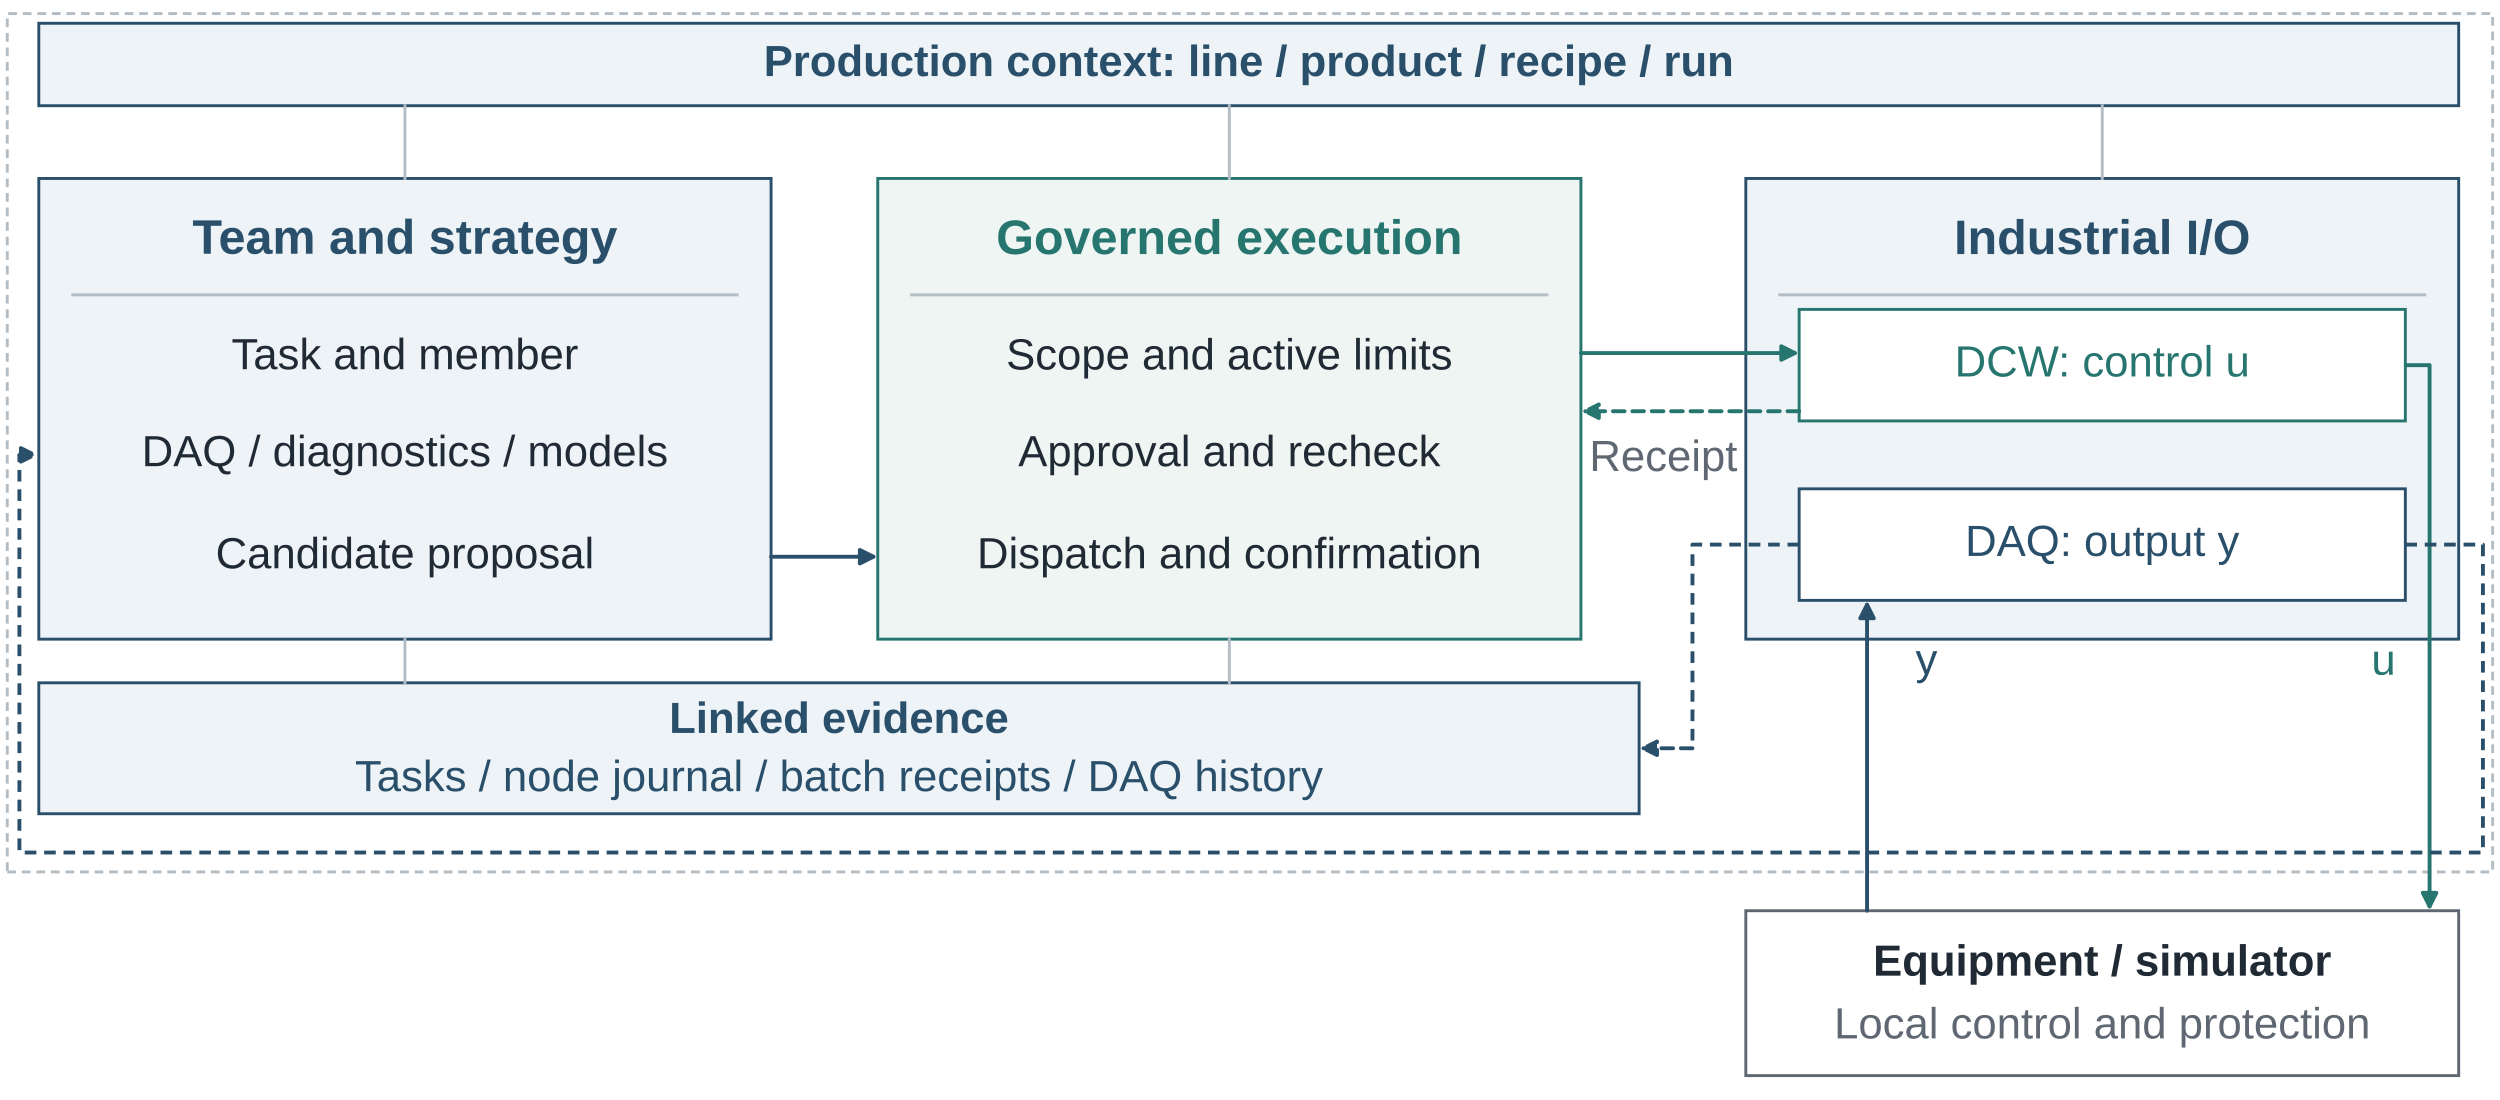
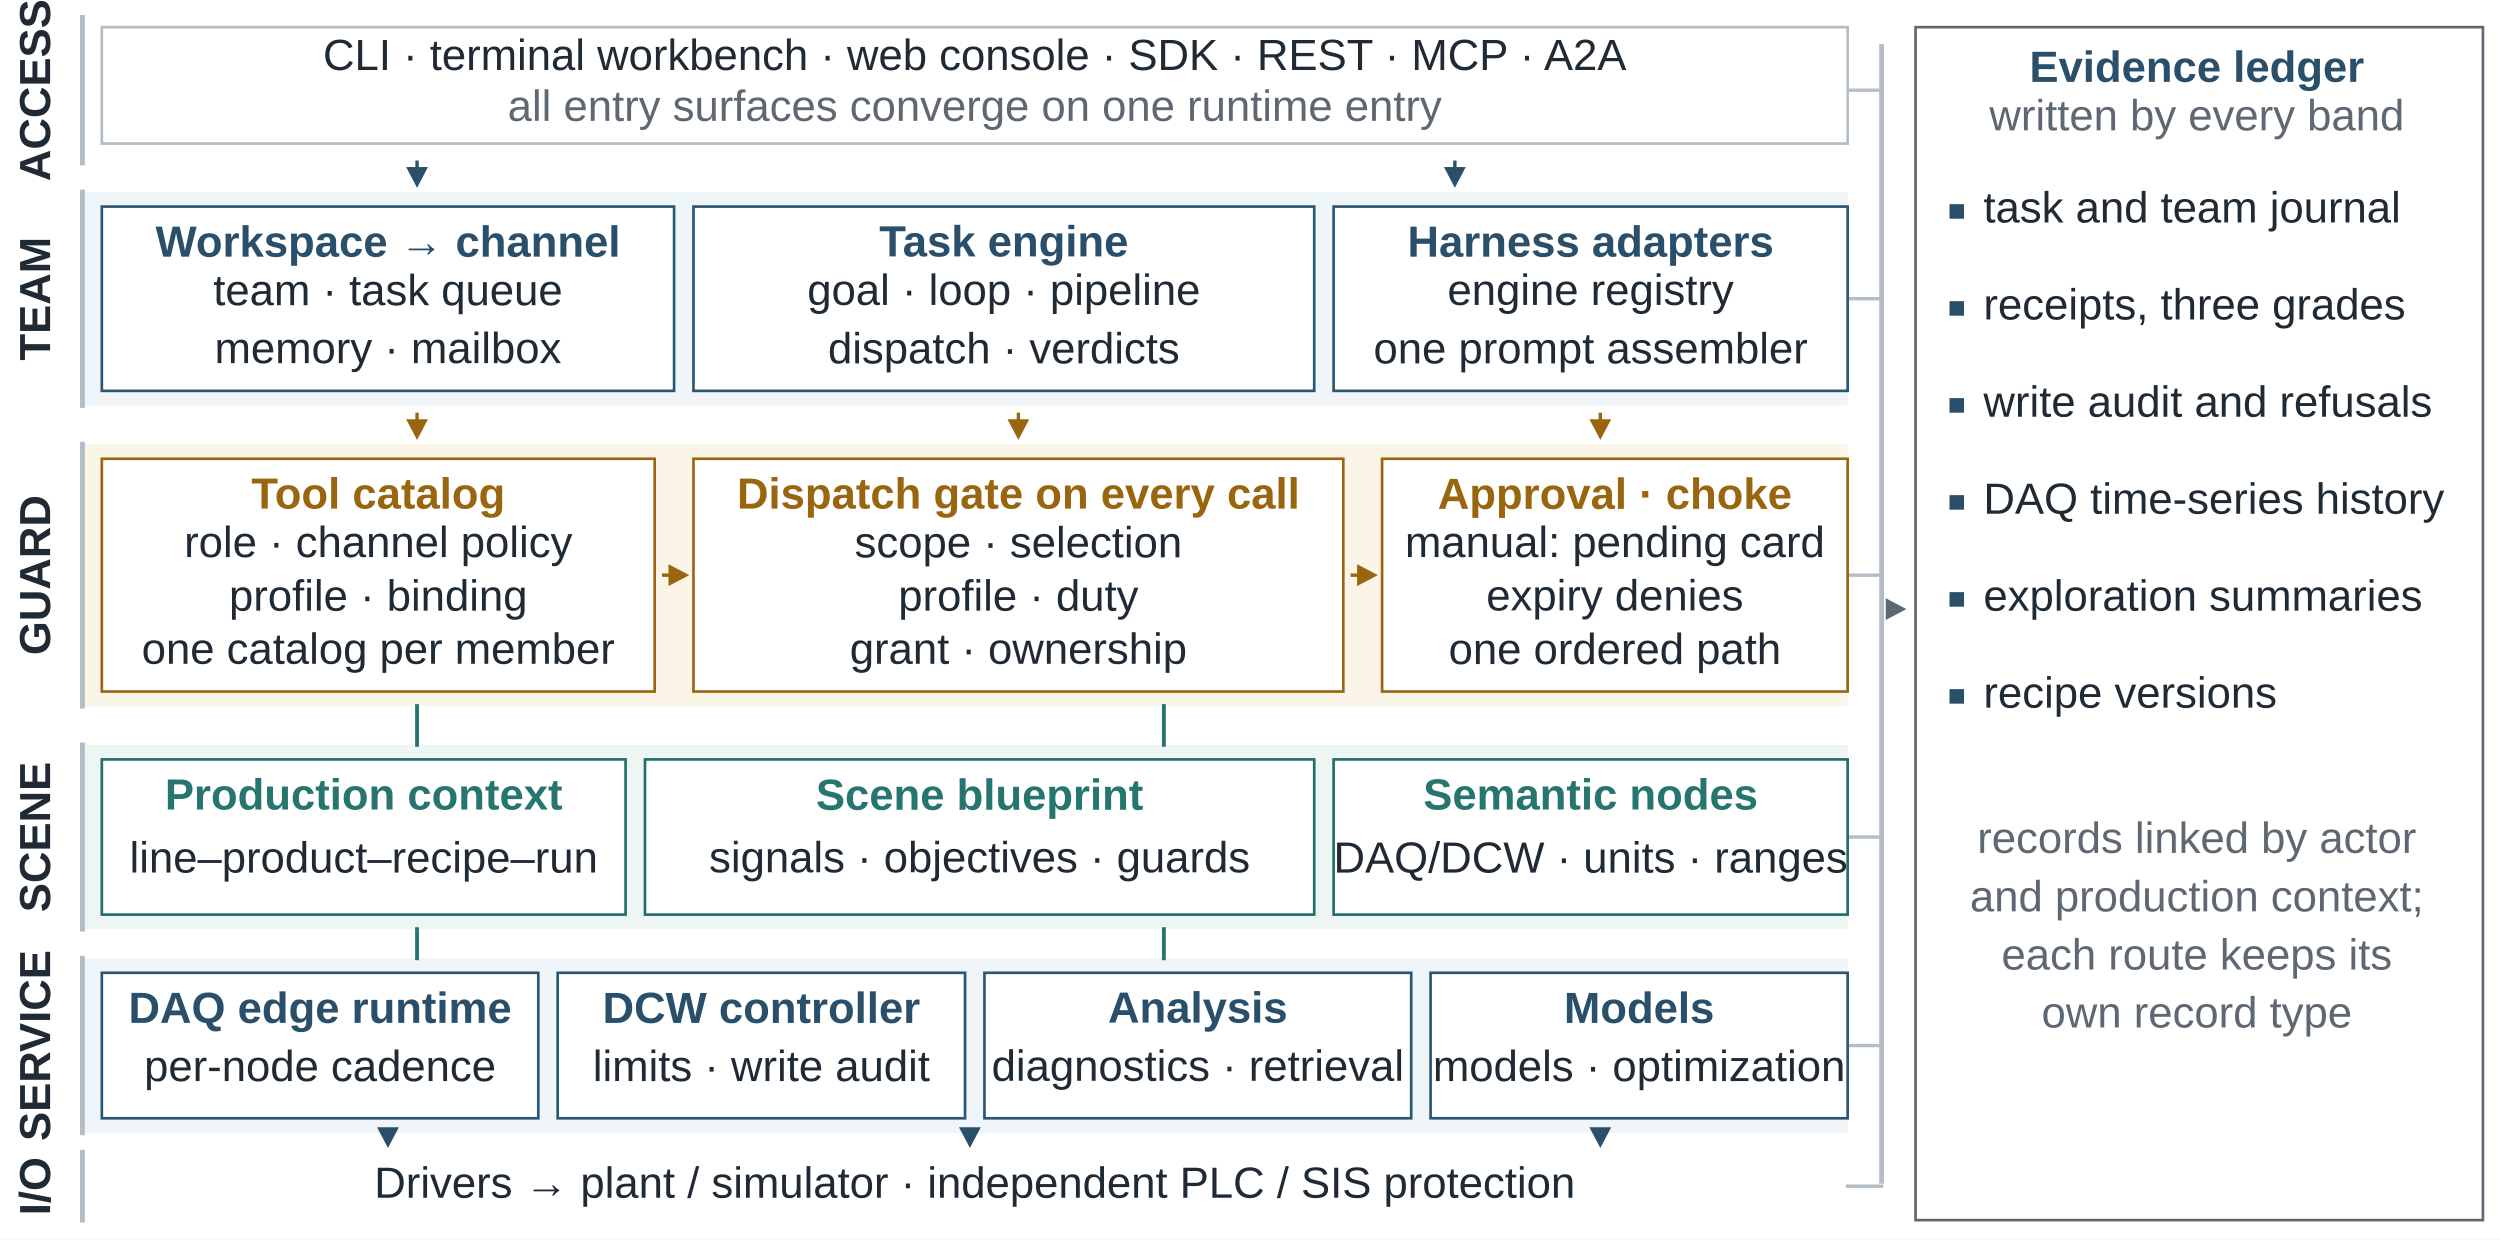
- <svg xmlns="http://www.w3.org/2000/svg" width="515.52pt" height="226.8pt" viewBox="0 0 515.52 226.8" version="1.1">
+ <svg xmlns="http://www.w3.org/2000/svg" width="515.52pt" height="255.6pt" viewBox="0 0 515.52 255.6" version="1.1">
  <defs>
    <style type="text/css">*{stroke-linejoin: round; stroke-linecap: butt}</style>
  </defs>
  <g id="figure_1">
    <g id="patch_1">
-       <path d="M 0 226.8  L 515.52 226.8  L 515.52 0  L 0 0  z " style="fill: #ffffff" />
+       <path d="M 0 255.6 L 515.52 255.6 L 515.52 0 L 0 0 z " style="fill: #ffffff" />
    </g>
    <g id="axes_1">
      <g id="patch_2">
-         <path d="M 1.5 179.8  L 514 179.8  L 514 2.8  L 1.5 2.8  L 1.5 179.8  z " clip-path="url(#p3e2abfea9b)" style="fill: none; stroke-dasharray: 1.8,1.2; stroke-dashoffset: 0; stroke: #b3bdc6; stroke-width: 0.6; stroke-linejoin: miter" />
+         <path d="M 17 83.6 L 381 83.6 L 381 39.6 L 17 39.6 z " clip-path="url(#p0f4676d369)" style="fill: #eff5f9" />
      </g>
      <g id="patch_3">
-         <path d="M 8 21.8  L 507 21.8  L 507 4.8  L 8 4.8  z " clip-path="url(#p3e2abfea9b)" style="fill: #edf3f7; stroke: #294f6b; stroke-width: 0.6; stroke-linejoin: miter" />
+         <path d="M 17 145.6 L 381 145.6 L 381 91.6 L 17 91.6 z " clip-path="url(#p0f4676d369)" style="fill: #fbf5e8" />
      </g>
      <g id="patch_4">
-         <path d="M 8 131.8  L 159 131.8  L 159 36.8  L 8 36.8  z " clip-path="url(#p3e2abfea9b)" style="fill: #edf3f7; stroke: #294f6b; stroke-width: 0.6; stroke-linejoin: miter" />
+         <path d="M 141.8 118.6 L 138 116.6 L 138 120.6 z " clip-path="url(#p0f4676d369)" style="fill: #9a650f; stroke: #9a650f; stroke-width: 0.3; stroke-linejoin: miter" />
      </g>
      <g id="patch_5">
-         <path d="M 181 131.8  L 326 131.8  L 326 36.8  L 181 36.8  z " clip-path="url(#p3e2abfea9b)" style="fill: #eef5f3; stroke: #26756f; stroke-width: 0.6; stroke-linejoin: miter" />
+         <path d="M 283.8 118.6 L 280 116.6 L 280 120.6 z " clip-path="url(#p0f4676d369)" style="fill: #9a650f; stroke: #9a650f; stroke-width: 0.3; stroke-linejoin: miter" />
      </g>
      <g id="patch_6">
-         <path d="M 360 131.8  L 507 131.8  L 507 36.8  L 360 36.8  z " clip-path="url(#p3e2abfea9b)" style="fill: #edf3f7; stroke: #294f6b; stroke-width: 0.6; stroke-linejoin: miter" />
+         <path d="M 17 191.6 L 381 191.6 L 381 153.6 L 17 153.6 z " clip-path="url(#p0f4676d369)" style="fill: #eef6f4" />
      </g>
      <g id="patch_7">
-         <path d="M 159 114.8  Q 170 114.8 180.106 114.8  " clip-path="url(#p3e2abfea9b)" style="fill: none; stroke: #294f6b; stroke-width: 0.8; stroke-linecap: round" />
-         <path d="M 177.306 113.4  L 180.106 114.8  L 177.306 116.2  z " clip-path="url(#p3e2abfea9b)" style="fill: #294f6b; stroke: #294f6b; stroke-width: 0.8; stroke-linecap: round" />
+         <path d="M 17 233.6 L 381 233.6 L 381 197.6 L 17 197.6 z " clip-path="url(#p0f4676d369)" style="fill: #eff5f9" />
      </g>
      <g id="patch_8">
-         <path d="M 371 86.8  L 496 86.8  L 496 63.8  L 371 63.8  z " clip-path="url(#p3e2abfea9b)" style="fill: #ffffff; stroke: #26756f; stroke-width: 0.6; stroke-linejoin: miter" />
+         <path d="M 86 38.4 L 88 34.6 L 84 34.6 z " clip-path="url(#p0f4676d369)" style="fill: #294f6b; stroke: #294f6b; stroke-width: 0.3; stroke-linejoin: miter" />
      </g>
      <g id="patch_9">
-         <path d="M 371 123.8  L 496 123.8  L 496 100.8  L 371 100.8  z " clip-path="url(#p3e2abfea9b)" style="fill: #ffffff; stroke: #294f6b; stroke-width: 0.6; stroke-linejoin: miter" />
+         <path d="M 300 38.4 L 302 34.6 L 298 34.6 z " clip-path="url(#p0f4676d369)" style="fill: #294f6b; stroke: #294f6b; stroke-width: 0.3; stroke-linejoin: miter" />
      </g>
      <g id="patch_10">
-         <path d="M 326 72.8  Q 348.5 72.8 370.106 72.8  " clip-path="url(#p3e2abfea9b)" style="fill: none; stroke: #26756f; stroke-width: 0.8; stroke-linecap: round" />
-         <path d="M 367.306 71.4  L 370.106 72.8  L 367.306 74.2  z " clip-path="url(#p3e2abfea9b)" style="fill: #26756f; stroke: #26756f; stroke-width: 0.8; stroke-linecap: round" />
+         <path d="M 86 90.4 L 88 86.6 L 84 86.6 z " clip-path="url(#p0f4676d369)" style="fill: #9a650f; stroke: #9a650f; stroke-width: 0.3; stroke-linejoin: miter" />
      </g>
      <g id="patch_11">
-         <path d="M 371 84.8  Q 348.5 84.8 326.894 84.8  " clip-path="url(#p3e2abfea9b)" style="fill: none; stroke-dasharray: 2.4,1.6; stroke-dashoffset: 0; stroke: #26756f; stroke-width: 0.8; stroke-linecap: round" />
-         <path d="M 329.694 86.2  L 326.894 84.8  L 329.694 83.4  z " clip-path="url(#p3e2abfea9b)" style="fill: #26756f; stroke-dasharray: 2.4,1.6; stroke-dashoffset: 0; stroke: #26756f; stroke-width: 0.8; stroke-linecap: round" />
+         <path d="M 210 90.4 L 212 86.6 L 208 86.6 z " clip-path="url(#p0f4676d369)" style="fill: #9a650f; stroke: #9a650f; stroke-width: 0.3; stroke-linejoin: miter" />
      </g>
      <g id="patch_12">
-         <path d="M 8 167.8  L 338 167.8  L 338 140.8  L 8 140.8  z " clip-path="url(#p3e2abfea9b)" style="fill: #edf3f7; stroke: #294f6b; stroke-width: 0.6; stroke-linejoin: miter" />
+         <path d="M 330 90.4 L 332 86.6 L 328 86.6 z " clip-path="url(#p0f4676d369)" style="fill: #9a650f; stroke: #9a650f; stroke-width: 0.3; stroke-linejoin: miter" />
      </g>
      <g id="patch_13">
-         <path d="M 349 154.3  Q 343.5 154.3 338.894 154.3  " clip-path="url(#p3e2abfea9b)" style="fill: none; stroke-dasharray: 2.4,1.6; stroke-dashoffset: 0; stroke: #294f6b; stroke-width: 0.8; stroke-linecap: round" />
-         <path d="M 341.694 155.7  L 338.894 154.3  L 341.694 152.9  z " clip-path="url(#p3e2abfea9b)" style="fill: #294f6b; stroke-dasharray: 2.4,1.6; stroke-dashoffset: 0; stroke: #294f6b; stroke-width: 0.8; stroke-linecap: round" />
+         <path d="M 80 236.4 L 82 232.6 L 78 232.6 z " clip-path="url(#p0f4676d369)" style="fill: #294f6b; stroke: #294f6b; stroke-width: 0.3; stroke-linejoin: miter" />
      </g>
      <g id="patch_14">
-         <path d="M 4 93.8  Q 6 93.8 7.106 93.8  " clip-path="url(#p3e2abfea9b)" style="fill: none; stroke-dasharray: 2.4,1.6; stroke-dashoffset: 0; stroke: #294f6b; stroke-width: 0.8; stroke-linecap: round" />
-         <path d="M 4.306 92.4  L 7.106 93.8  L 4.306 95.2  z " clip-path="url(#p3e2abfea9b)" style="fill: #294f6b; stroke-dasharray: 2.4,1.6; stroke-dashoffset: 0; stroke: #294f6b; stroke-width: 0.8; stroke-linecap: round" />
+         <path d="M 200 236.4 L 202 232.6 L 198 232.6 z " clip-path="url(#p0f4676d369)" style="fill: #294f6b; stroke: #294f6b; stroke-width: 0.3; stroke-linejoin: miter" />
      </g>
      <g id="patch_15">
-         <path d="M 360 221.8  L 507 221.8  L 507 187.8  L 360 187.8  z " clip-path="url(#p3e2abfea9b)" style="fill: #ffffff; stroke: #5f6872; stroke-width: 0.6; stroke-linejoin: miter" />
+         <path d="M 330 236.4 L 332 232.6 L 328 232.6 z " clip-path="url(#p0f4676d369)" style="fill: #294f6b; stroke: #294f6b; stroke-width: 0.3; stroke-linejoin: miter" />
      </g>
      <g id="patch_16">
-         <path d="M 501 75.3  Q 501 131.55 501 186.906  " clip-path="url(#p3e2abfea9b)" style="fill: none; stroke: #26756f; stroke-width: 0.8; stroke-linecap: round" />
-         <path d="M 502.4 184.106  L 501 186.906  L 499.6 184.106  z " clip-path="url(#p3e2abfea9b)" style="fill: #26756f; stroke: #26756f; stroke-width: 0.8; stroke-linecap: round" />
+         <path d="M 392.8 125.6 L 389 123.6 L 389 127.6 z " clip-path="url(#p0f4676d369)" style="fill: #5f6872; stroke: #5f6872; stroke-width: 0.3; stroke-linejoin: miter" />
+       </g>
+       <g id="line2d_1">
+         <path d="M 17 33.6 L 17 3.6 " clip-path="url(#p0f4676d369)" style="fill: none; stroke: #b3bdc6; stroke-linecap: square" />
+       </g>
+       <g id="line2d_2">
+         <path d="M 17 83.6 L 17 39.6 " clip-path="url(#p0f4676d369)" style="fill: none; stroke: #b3bdc6; stroke-linecap: square" />
+       </g>
+       <g id="line2d_3">
+         <path d="M 17 145.6 L 17 91.6 " clip-path="url(#p0f4676d369)" style="fill: none; stroke: #b3bdc6; stroke-linecap: square" />
+       </g>
+       <g id="line2d_4">
+         <path d="M 136.5 118.6 L 138 118.6 " clip-path="url(#p0f4676d369)" style="fill: none; stroke: #9a650f; stroke-width: 0.7" />
+       </g>
+       <g id="line2d_5">
+         <path d="M 278.5 118.6 L 280 118.6 " clip-path="url(#p0f4676d369)" style="fill: none; stroke: #9a650f; stroke-width: 0.7" />
+       </g>
+       <g id="line2d_6">
+         <path d="M 17 191.6 L 17 153.6 " clip-path="url(#p0f4676d369)" style="fill: none; stroke: #b3bdc6; stroke-linecap: square" />
+       </g>
+       <g id="line2d_7">
+         <path d="M 17 233.6 L 17 197.6 " clip-path="url(#p0f4676d369)" style="fill: none; stroke: #b3bdc6; stroke-linecap: square" />
+       </g>
+       <g id="line2d_8">
+         <path d="M 17 251.6 L 17 237.6 " clip-path="url(#p0f4676d369)" style="fill: none; stroke: #b3bdc6; stroke-linecap: square" />
+       </g>
+       <g id="line2d_9">
+         <path d="M 86 33.1 L 86 34.6 " clip-path="url(#p0f4676d369)" style="fill: none; stroke: #294f6b; stroke-width: 0.7" />
+       </g>
+       <g id="line2d_10">
+         <path d="M 300 33.1 L 300 34.6 " clip-path="url(#p0f4676d369)" style="fill: none; stroke: #294f6b; stroke-width: 0.7" />
+       </g>
+       <g id="line2d_11">
+         <path d="M 86 85.1 L 86 86.6 " clip-path="url(#p0f4676d369)" style="fill: none; stroke: #9a650f; stroke-width: 0.7" />
+       </g>
+       <g id="line2d_12">
+         <path d="M 210 85.1 L 210 86.6 " clip-path="url(#p0f4676d369)" style="fill: none; stroke: #9a650f; stroke-width: 0.7" />
+       </g>
+       <g id="line2d_13">
+         <path d="M 330 85.1 L 330 86.6 " clip-path="url(#p0f4676d369)" style="fill: none; stroke: #9a650f; stroke-width: 0.7" />
+       </g>
+       <g id="line2d_14">
+         <path d="M 86 145.6 L 86 153.6 " clip-path="url(#p0f4676d369)" style="fill: none; stroke: #26756f; stroke-width: 0.8; stroke-linecap: square" />
+       </g>
+       <g id="line2d_15">
+         <path d="M 86 191.6 L 86 197.6 " clip-path="url(#p0f4676d369)" style="fill: none; stroke: #26756f; stroke-width: 0.8; stroke-linecap: square" />
+       </g>
+       <g id="line2d_16">
+         <path d="M 240 145.6 L 240 153.6 " clip-path="url(#p0f4676d369)" style="fill: none; stroke: #26756f; stroke-width: 0.8; stroke-linecap: square" />
+       </g>
+       <g id="line2d_17">
+         <path d="M 240 191.6 L 240 197.6 " clip-path="url(#p0f4676d369)" style="fill: none; stroke: #26756f; stroke-width: 0.8; stroke-linecap: square" />
+       </g>
+       <g id="line2d_18">
+         <path d="M 80 235.1 L 80 232.6 " clip-path="url(#p0f4676d369)" style="fill: none; stroke: #294f6b; stroke-width: 0.7" />
+       </g>
+       <g id="line2d_19">
+         <path d="M 200 235.1 L 200 232.6 " clip-path="url(#p0f4676d369)" style="fill: none; stroke: #294f6b; stroke-width: 0.7" />
+       </g>
+       <g id="line2d_20">
+         <path d="M 330 235.1 L 330 232.6 " clip-path="url(#p0f4676d369)" style="fill: none; stroke: #294f6b; stroke-width: 0.7" />
+       </g>
+       <g id="line2d_21">
+         <path d="M 388 243.6 L 388 9.6 " clip-path="url(#p0f4676d369)" style="fill: none; stroke: #b3bdc6; stroke-linecap: square" />
+       </g>
+       <g id="line2d_22">
+         <path d="M 381 18.6 L 388 18.6 " clip-path="url(#p0f4676d369)" style="fill: none; stroke: #b3bdc6; stroke-width: 0.7; stroke-linecap: square" />
+       </g>
+       <g id="line2d_23">
+         <path d="M 381 61.6 L 388 61.6 " clip-path="url(#p0f4676d369)" style="fill: none; stroke: #b3bdc6; stroke-width: 0.7; stroke-linecap: square" />
+       </g>
+       <g id="line2d_24">
+         <path d="M 381 118.6 L 388 118.6 " clip-path="url(#p0f4676d369)" style="fill: none; stroke: #b3bdc6; stroke-width: 0.7; stroke-linecap: square" />
+       </g>
+       <g id="line2d_25">
+         <path d="M 381 172.6 L 388 172.6 " clip-path="url(#p0f4676d369)" style="fill: none; stroke: #b3bdc6; stroke-width: 0.7; stroke-linecap: square" />
+       </g>
+       <g id="line2d_26">
+         <path d="M 381 215.6 L 388 215.6 " clip-path="url(#p0f4676d369)" style="fill: none; stroke: #b3bdc6; stroke-width: 0.7; stroke-linecap: square" />
+       </g>
+       <g id="line2d_27">
+         <path d="M 381 244.6 L 388 244.6 " clip-path="url(#p0f4676d369)" style="fill: none; stroke: #b3bdc6; stroke-width: 0.7; stroke-linecap: square" />
+       </g>
+       <g id="line2d_28">
+         <path d="M 389.5 125.6 L 389 125.6 " clip-path="url(#p0f4676d369)" style="fill: none; stroke: #5f6872; stroke-width: 0.7" />
+       </g>
+       <g id="line2d_29">
+         <path d="M 400 53.6 L 507 53.6 " clip-path="url(#p0f4676d369)" style="fill: none; stroke: #e3e8ec; stroke-width: 0.5; stroke-linecap: square" />
+       </g>
+       <g id="line2d_30">
+         <path d="M 400 73.6 L 507 73.6 " clip-path="url(#p0f4676d369)" style="fill: none; stroke: #e3e8ec; stroke-width: 0.5; stroke-linecap: square" />
+       </g>
+       <g id="line2d_31">
+         <path d="M 400 93.6 L 507 93.6 " clip-path="url(#p0f4676d369)" style="fill: none; stroke: #e3e8ec; stroke-width: 0.5; stroke-linecap: square" />
+       </g>
+       <g id="line2d_32">
+         <path d="M 400 113.6 L 507 113.6 " clip-path="url(#p0f4676d369)" style="fill: none; stroke: #e3e8ec; stroke-width: 0.5; stroke-linecap: square" />
+       </g>
+       <g id="line2d_33">
+         <path d="M 400 133.6 L 507 133.6 " clip-path="url(#p0f4676d369)" style="fill: none; stroke: #e3e8ec; stroke-width: 0.5; stroke-linecap: square" />
+       </g>
+       <g id="line2d_34">
+         <path d="M 400 153.6 L 507 153.6 " clip-path="url(#p0f4676d369)" style="fill: none; stroke: #e3e8ec; stroke-width: 0.5; stroke-linecap: square" />
      </g>
      <g id="patch_17">
-         <path d="M 385 187.8  Q 385 155.8 385 124.694  " clip-path="url(#p3e2abfea9b)" style="fill: none; stroke: #294f6b; stroke-width: 0.8; stroke-linecap: round" />
-         <path d="M 383.6 127.494  L 385 124.694  L 386.4 127.494  z " clip-path="url(#p3e2abfea9b)" style="fill: #294f6b; stroke: #294f6b; stroke-width: 0.8; stroke-linecap: round" />
-       </g>
-       <g id="line2d_1">
-         <path d="M 15 60.8  L 152 60.8  " clip-path="url(#p3e2abfea9b)" style="fill: none; stroke: #b3bdc6; stroke-width: 0.6; stroke-linecap: square" />
-       </g>
-       <g id="line2d_2">
-         <path d="M 83.5 21.8  L 83.5 36.8  " clip-path="url(#p3e2abfea9b)" style="fill: none; stroke: #b3bdc6; stroke-width: 0.6; stroke-linecap: square" />
-       </g>
-       <g id="line2d_3">
-         <path d="M 188 60.8  L 319 60.8  " clip-path="url(#p3e2abfea9b)" style="fill: none; stroke: #b3bdc6; stroke-width: 0.6; stroke-linecap: square" />
-       </g>
-       <g id="line2d_4">
-         <path d="M 253.5 21.8  L 253.5 36.8  " clip-path="url(#p3e2abfea9b)" style="fill: none; stroke: #b3bdc6; stroke-width: 0.6; stroke-linecap: square" />
-       </g>
-       <g id="line2d_5">
-         <path d="M 367 60.8  L 500 60.8  " clip-path="url(#p3e2abfea9b)" style="fill: none; stroke: #b3bdc6; stroke-width: 0.6; stroke-linecap: square" />
-       </g>
-       <g id="line2d_6">
-         <path d="M 433.5 21.8  L 433.5 36.8  " clip-path="url(#p3e2abfea9b)" style="fill: none; stroke: #b3bdc6; stroke-width: 0.6; stroke-linecap: square" />
-       </g>
-       <g id="line2d_7">
-         <path d="M 83.5 131.8  L 83.5 140.8  " clip-path="url(#p3e2abfea9b)" style="fill: none; stroke: #b3bdc6; stroke-width: 0.6; stroke-linecap: square" />
-       </g>
-       <g id="line2d_8">
-         <path d="M 253.5 131.8  L 253.5 140.8  " clip-path="url(#p3e2abfea9b)" style="fill: none; stroke: #b3bdc6; stroke-width: 0.6; stroke-linecap: square" />
-       </g>
-       <g id="line2d_9">
-         <path d="M 371 112.3  L 349 112.3  L 349 154.3  " clip-path="url(#p3e2abfea9b)" style="fill: none; stroke-dasharray: 2.4,1.6; stroke-dashoffset: 0; stroke: #294f6b; stroke-width: 0.8" />
-       </g>
-       <g id="line2d_10">
-         <path d="M 496 112.3  L 512 112.3  L 512 175.8  L 4 175.8  L 4 93.8  " clip-path="url(#p3e2abfea9b)" style="fill: none; stroke-dasharray: 2.4,1.6; stroke-dashoffset: 0; stroke: #294f6b; stroke-width: 0.8" />
-       </g>
-       <g id="line2d_11">
-         <path d="M 496 75.3  L 501 75.3  " clip-path="url(#p3e2abfea9b)" style="fill: none; stroke: #26756f; stroke-width: 0.8" />
+         <path d="M 21 29.6 L 381 29.6 L 381 5.6 L 21 5.6 z " clip-path="url(#p0f4676d369)" style="fill: #ffffff; stroke: #b3bdc6; stroke-width: 0.55; stroke-linejoin: miter" />
+       </g>
+       <g id="patch_18">
+         <path d="M 21 80.6 L 139 80.6 L 139 42.6 L 21 42.6 z " clip-path="url(#p0f4676d369)" style="fill: #ffffff; stroke: #2b5673; stroke-width: 0.55; stroke-linejoin: miter" />
+       </g>
+       <g id="patch_19">
+         <path d="M 143 80.6 L 271 80.6 L 271 42.6 L 143 42.6 z " clip-path="url(#p0f4676d369)" style="fill: #ffffff; stroke: #2b5673; stroke-width: 0.55; stroke-linejoin: miter" />
+       </g>
+       <g id="patch_20">
+         <path d="M 275 80.6 L 381 80.6 L 381 42.6 L 275 42.6 z " clip-path="url(#p0f4676d369)" style="fill: #ffffff; stroke: #2b5673; stroke-width: 0.55; stroke-linejoin: miter" />
+       </g>
+       <g id="patch_21">
+         <path d="M 21 142.6 L 135 142.6 L 135 94.6 L 21 94.6 z " clip-path="url(#p0f4676d369)" style="fill: #ffffff; stroke: #9a650f; stroke-width: 0.55; stroke-linejoin: miter" />
+       </g>
+       <g id="patch_22">
+         <path d="M 143 142.6 L 277 142.6 L 277 94.6 L 143 94.6 z " clip-path="url(#p0f4676d369)" style="fill: #ffffff; stroke: #9a650f; stroke-width: 0.55; stroke-linejoin: miter" />
+       </g>
+       <g id="patch_23">
+         <path d="M 285 142.6 L 381 142.6 L 381 94.6 L 285 94.6 z " clip-path="url(#p0f4676d369)" style="fill: #ffffff; stroke: #9a650f; stroke-width: 0.55; stroke-linejoin: miter" />
+       </g>
+       <g id="patch_24">
+         <path d="M 21 188.6 L 129 188.6 L 129 156.6 L 21 156.6 z " clip-path="url(#p0f4676d369)" style="fill: #ffffff; stroke: #226e68; stroke-width: 0.55; stroke-linejoin: miter" />
+       </g>
+       <g id="patch_25">
+         <path d="M 133 188.6 L 271 188.6 L 271 156.6 L 133 156.6 z " clip-path="url(#p0f4676d369)" style="fill: #ffffff; stroke: #226e68; stroke-width: 0.55; stroke-linejoin: miter" />
+       </g>
+       <g id="patch_26">
+         <path d="M 275 188.6 L 381 188.6 L 381 156.6 L 275 156.6 z " clip-path="url(#p0f4676d369)" style="fill: #ffffff; stroke: #226e68; stroke-width: 0.55; stroke-linejoin: miter" />
+       </g>
+       <g id="patch_27">
+         <path d="M 21 230.6 L 111 230.6 L 111 200.6 L 21 200.6 z " clip-path="url(#p0f4676d369)" style="fill: #ffffff; stroke: #2b5673; stroke-width: 0.55; stroke-linejoin: miter" />
+       </g>
+       <g id="patch_28">
+         <path d="M 115 230.6 L 199 230.6 L 199 200.6 L 115 200.6 z " clip-path="url(#p0f4676d369)" style="fill: #ffffff; stroke: #2b5673; stroke-width: 0.55; stroke-linejoin: miter" />
+       </g>
+       <g id="patch_29">
+         <path d="M 203 230.6 L 291 230.6 L 291 200.6 L 203 200.6 z " clip-path="url(#p0f4676d369)" style="fill: #ffffff; stroke: #2b5673; stroke-width: 0.55; stroke-linejoin: miter" />
+       </g>
+       <g id="patch_30">
+         <path d="M 295 230.6 L 381 230.6 L 381 200.6 L 295 200.6 z " clip-path="url(#p0f4676d369)" style="fill: #ffffff; stroke: #2b5673; stroke-width: 0.55; stroke-linejoin: miter" />
+       </g>
+       <g id="patch_31">
+         <path d="M 395 251.6 L 512 251.6 L 512 5.6 L 395 5.6 z " clip-path="url(#p0f4676d369)" style="fill: #ffffff; stroke: #5f6872; stroke-width: 0.55; stroke-linejoin: miter" />
+       </g>
+       <g id="patch_32">
+         <path d="M 402 45.1 L 405 45.1 L 405 42.1 L 402 42.1 z " clip-path="url(#p0f4676d369)" style="fill: #294f6b" />
+       </g>
+       <g id="patch_33">
+         <path d="M 402 65.1 L 405 65.1 L 405 62.1 L 402 62.1 z " clip-path="url(#p0f4676d369)" style="fill: #294f6b" />
+       </g>
+       <g id="patch_34">
+         <path d="M 402 85.1 L 405 85.1 L 405 82.1 L 402 82.1 z " clip-path="url(#p0f4676d369)" style="fill: #294f6b" />
+       </g>
+       <g id="patch_35">
+         <path d="M 402 105.1 L 405 105.1 L 405 102.1 L 402 102.1 z " clip-path="url(#p0f4676d369)" style="fill: #294f6b" />
+       </g>
+       <g id="patch_36">
+         <path d="M 402 125.1 L 405 125.1 L 405 122.1 L 402 122.1 z " clip-path="url(#p0f4676d369)" style="fill: #294f6b" />
+       </g>
+       <g id="patch_37">
+         <path d="M 402 145.1 L 405 145.1 L 405 142.1 L 402 142.1 z " clip-path="url(#p0f4676d369)" style="fill: #294f6b" />
      </g>
      <g id="text_1">
-         <text style="font-weight: 700; font-size: 9px; font-family: 'Arial', 'DejaVu Sans'; text-anchor: middle; fill: #294f6b" x="257.5" y="15.688" transform="rotate(-0 257.5 15.68781)">Production context: line / product / recipe / run</text>
+         <text style="font-size: 9px; font-family: 'Arial', 'DejaVu Sans'; text-anchor: middle; fill: #202a34" x="201" y="14.427" transform="rotate(-0 201 14.42664)">CLI · terminal workbench · web console · SDK · REST · MCP · A2A</text>
      </g>
      <g id="text_2">
-         <text style="font-weight: 700; font-size: 10px; font-family: 'Arial', 'DejaVu Sans'; text-anchor: middle; fill: #294f6b" x="83.5" y="52.327" transform="rotate(-0 83.5 52.32656)">Team and strategy</text>
+         <text style="font-size: 9px; font-family: 'Arial', 'DejaVu Sans'; text-anchor: middle; fill: #5f6872" x="201" y="24.929" transform="rotate(-0 201 24.92875)">all entry surfaces converge on one runtime entry</text>
      </g>
      <g id="text_3">
-         <text style="font-weight: 700; font-size: 10px; font-family: 'Arial', 'DejaVu Sans'; text-anchor: middle; fill: #26756f" x="253.5" y="52.392" transform="rotate(-0 253.5 52.39219)">Governed execution</text>
+         <text style="font-weight: 700; font-size: 9px; font-family: 'Arial', 'DejaVu Sans'; fill: #202a34" transform="translate(10.33297 37.35445) rotate(-90)">ACCESS</text>
      </g>
      <g id="text_4">
-         <text style="font-weight: 700; font-size: 10px; font-family: 'Arial', 'DejaVu Sans'; text-anchor: middle; fill: #294f6b" x="433.5" y="52.392" transform="rotate(-0 433.5 52.39219)">Industrial I/O</text>
+         <text style="font-weight: 700; font-size: 9px; font-family: 'Arial', 'DejaVu Sans'; text-anchor: middle; fill: #294f6b" x="80" y="52.933" transform="rotate(-0 80 52.93297)">Workspace → channel</text>
      </g>
      <g id="text_5">
-         <text style="font-size: 9px; font-family: 'Arial', 'DejaVu Sans'; text-anchor: middle; fill: #202a34" x="83.5" y="76.127" transform="rotate(-0 83.5 76.12664)">Task and member</text>
+         <text style="font-size: 9px; font-family: 'Arial', 'DejaVu Sans'; text-anchor: middle; fill: #202a34" x="80" y="62.927" transform="rotate(-0 80 62.92664)">team · task queue</text>
      </g>
      <g id="text_6">
-         <text style="font-size: 9px; font-family: 'Arial', 'DejaVu Sans'; text-anchor: middle; fill: #202a34" x="83.5" y="96.132" transform="rotate(-0 83.5 96.13156)">DAQ / diagnostics / models</text>
+         <text style="font-size: 9px; font-family: 'Arial', 'DejaVu Sans'; text-anchor: middle; fill: #202a34" x="80" y="74.874" transform="rotate(-0 80 74.87391)">memory · mailbox</text>
      </g>
      <g id="text_7">
-         <text style="font-size: 9px; font-family: 'Arial', 'DejaVu Sans'; text-anchor: middle; fill: #202a34" x="83.5" y="117.181" transform="rotate(-0 83.5 117.1815)">Candidate proposal</text>
+         <text style="font-weight: 700; font-size: 9px; font-family: 'Arial', 'DejaVu Sans'; text-anchor: middle; fill: #294f6b" x="207" y="52.874" transform="rotate(-0 207 52.87391)">Task engine</text>
      </g>
      <g id="text_8">
-         <text style="font-size: 9px; font-family: 'Arial', 'DejaVu Sans'; text-anchor: middle; fill: #202a34" x="253.5" y="76.181" transform="rotate(-0 253.5 76.18148)">Scope and active limits</text>
+         <text style="font-size: 9px; font-family: 'Arial', 'DejaVu Sans'; text-anchor: middle; fill: #202a34" x="207" y="62.874" transform="rotate(-0 207 62.87391)">goal · loop · pipeline</text>
      </g>
      <g id="text_9">
-         <text style="font-size: 9px; font-family: 'Arial', 'DejaVu Sans'; text-anchor: middle; fill: #202a34" x="253.5" y="96.127" transform="rotate(-0 253.5 96.12664)">Approval and recheck</text>
+         <text style="font-size: 9px; font-family: 'Arial', 'DejaVu Sans'; text-anchor: middle; fill: #202a34" x="207" y="74.927" transform="rotate(-0 207 74.92664)">dispatch · verdicts</text>
      </g>
      <g id="text_10">
-         <text style="font-size: 9px; font-family: 'Arial', 'DejaVu Sans'; text-anchor: middle; fill: #202a34" x="253.5" y="117.181" transform="rotate(-0 253.5 117.1815)">Dispatch and confirmation</text>
+         <text style="font-weight: 700; font-size: 9px; font-family: 'Arial', 'DejaVu Sans'; text-anchor: middle; fill: #294f6b" x="328" y="52.933" transform="rotate(-0 328 52.93297)">Harness adapters</text>
      </g>
      <g id="text_11">
-         <text style="font-size: 9px; font-family: 'Arial', 'DejaVu Sans'; text-anchor: middle; fill: #26756f" x="433.5" y="77.627" transform="rotate(-0 433.5 77.62664)">DCW: control u</text>
+         <text style="font-size: 9px; font-family: 'Arial', 'DejaVu Sans'; text-anchor: middle; fill: #202a34" x="328" y="62.874" transform="rotate(-0 328 62.87391)">engine registry</text>
      </g>
      <g id="text_12">
-         <text style="font-size: 9px; font-family: 'Arial', 'DejaVu Sans'; text-anchor: middle; fill: #294f6b" x="433.5" y="114.632" transform="rotate(-0 433.5 114.6316)">DAQ: output y</text>
+         <text style="font-size: 9px; font-family: 'Arial', 'DejaVu Sans'; text-anchor: middle; fill: #202a34" x="328" y="74.927" transform="rotate(-0 328 74.92664)">one prompt assembler</text>
      </g>
      <g id="text_13">
-         <text style="font-size: 9px; font-family: 'Arial', 'DejaVu Sans'; text-anchor: middle; fill: #5f6872" x="343" y="97.127" transform="rotate(-0 343 97.12664)">Receipt</text>
+         <text style="font-weight: 700; font-size: 9px; font-family: 'Arial', 'DejaVu Sans'; fill: #202a34" transform="translate(10.33297 74.34836) rotate(-90)">TEAM</text>
      </g>
      <g id="text_14">
-         <text style="font-weight: 700; font-size: 9px; font-family: 'Arial', 'DejaVu Sans'; text-anchor: middle; fill: #294f6b" x="173" y="151.133" transform="rotate(-0 173 151.133)">Linked evidence</text>
+         <text style="font-weight: 700; font-size: 9px; font-family: 'Arial', 'DejaVu Sans'; text-anchor: middle; fill: #9a650f" x="78" y="104.874" transform="rotate(-0 78 104.8739)">Tool catalog</text>
      </g>
      <g id="text_15">
-         <text style="font-size: 9px; font-family: 'Arial', 'DejaVu Sans'; text-anchor: middle; fill: #294f6b" x="173" y="163.132" transform="rotate(-0 173 163.1316)">Tasks / node journal / batch receipts / DAQ history</text>
+         <text style="font-size: 9px; font-family: 'Arial', 'DejaVu Sans'; text-anchor: middle; fill: #202a34" x="78" y="114.874" transform="rotate(-0 78 114.8739)">role · channel policy</text>
      </g>
      <g id="text_16">
-         <text style="font-weight: 700; font-size: 9px; font-family: 'Arial', 'DejaVu Sans'; text-anchor: middle; fill: #202a34" x="433.5" y="201.188" transform="rotate(-0 433.5 201.1878)">Equipment / simulator</text>
+         <text style="font-size: 9px; font-family: 'Arial', 'DejaVu Sans'; text-anchor: middle; fill: #202a34" x="78" y="125.929" transform="rotate(-0 78 125.9287)">profile · binding</text>
      </g>
      <g id="text_17">
-         <text style="font-size: 9px; font-family: 'Arial', 'DejaVu Sans'; text-anchor: middle; fill: #5f6872" x="433.5" y="214.127" transform="rotate(-0 433.5 214.1266)">Local control and protection</text>
+         <text style="font-size: 9px; font-family: 'Arial', 'DejaVu Sans'; text-anchor: middle; fill: #202a34" x="78" y="136.874" transform="rotate(-0 78 136.8739)">one catalog per member</text>
      </g>
      <g id="text_18">
-         <text style="font-size: 9px; font-family: 'Arial', 'DejaVu Sans'; text-anchor: start; fill: #26756f" x="489" y="139.127" transform="rotate(-0 489 139.1266)">u</text>
+         <text style="font-weight: 700; font-size: 9px; font-family: 'Arial', 'DejaVu Sans'; text-anchor: middle; fill: #9a650f" x="210" y="104.874" transform="rotate(-0 210 104.8739)">Dispatch gate on every call</text>
      </g>
      <g id="text_19">
-         <text style="font-size: 9px; font-family: 'Arial', 'DejaVu Sans'; text-anchor: start; fill: #294f6b" x="395" y="139.021" transform="rotate(-0 395 139.0212)">y</text>
+         <text style="font-size: 9px; font-family: 'Arial', 'DejaVu Sans'; text-anchor: middle; fill: #202a34" x="210" y="114.927" transform="rotate(-0 210 114.9266)">scope · selection</text>
+       </g>
+       <g id="text_20">
+         <text style="font-size: 9px; font-family: 'Arial', 'DejaVu Sans'; text-anchor: middle; fill: #202a34" x="210" y="125.929" transform="rotate(-0 210 125.9287)">profile · duty</text>
+       </g>
+       <g id="text_21">
+         <text style="font-size: 9px; font-family: 'Arial', 'DejaVu Sans'; text-anchor: middle; fill: #202a34" x="210" y="136.874" transform="rotate(-0 210 136.8739)">grant · ownership</text>
+       </g>
+       <g id="text_22">
+         <text style="font-weight: 700; font-size: 9px; font-family: 'Arial', 'DejaVu Sans'; text-anchor: middle; fill: #9a650f" x="333" y="104.933" transform="rotate(-0 333 104.933)">Approval · choke</text>
+       </g>
+       <g id="text_23">
+         <text style="font-size: 9px; font-family: 'Arial', 'DejaVu Sans'; text-anchor: middle; fill: #202a34" x="333" y="114.874" transform="rotate(-0 333 114.8739)">manual: pending card</text>
+       </g>
+       <g id="text_24">
+         <text style="font-size: 9px; font-family: 'Arial', 'DejaVu Sans'; text-anchor: middle; fill: #202a34" x="333" y="125.874" transform="rotate(-0 333 125.8739)">expiry denies</text>
+       </g>
+       <g id="text_25">
+         <text style="font-size: 9px; font-family: 'Arial', 'DejaVu Sans'; text-anchor: middle; fill: #202a34" x="333" y="136.927" transform="rotate(-0 333 136.9266)">one ordered path</text>
+       </g>
+       <g id="text_26">
+         <text style="font-weight: 700; font-size: 9px; font-family: 'Arial', 'DejaVu Sans'; fill: #202a34" transform="translate(10.33297 135.0995) rotate(-90)">GUARD</text>
+       </g>
+       <g id="text_27">
+         <text style="font-weight: 700; font-size: 9px; font-family: 'Arial', 'DejaVu Sans'; text-anchor: middle; fill: #26756f" x="75" y="166.933" transform="rotate(-0 75 166.933)">Production context</text>
+       </g>
+       <g id="text_28">
+         <text style="font-size: 9px; font-family: 'Arial', 'DejaVu Sans'; text-anchor: middle; fill: #202a34" x="75" y="179.927" transform="rotate(-0 75 179.9266)">line–product–recipe–run</text>
+       </g>
+       <g id="text_29">
+         <text style="font-weight: 700; font-size: 9px; font-family: 'Arial', 'DejaVu Sans'; text-anchor: middle; fill: #26756f" x="202" y="166.988" transform="rotate(-0 202 166.9878)">Scene blueprint</text>
+       </g>
+       <g id="text_30">
+         <text style="font-size: 9px; font-family: 'Arial', 'DejaVu Sans'; text-anchor: middle; fill: #202a34" x="202" y="179.874" transform="rotate(-0 202 179.8739)">signals · objectives · guards</text>
+       </g>
+       <g id="text_31">
+         <text style="font-weight: 700; font-size: 9px; font-family: 'Arial', 'DejaVu Sans'; text-anchor: middle; fill: #26756f" x="328" y="166.933" transform="rotate(-0 328 166.933)">Semantic nodes</text>
+       </g>
+       <g id="text_32">
+         <text style="font-size: 9px; font-family: 'Arial', 'DejaVu Sans'; text-anchor: middle; fill: #202a34" x="328" y="179.932" transform="rotate(-0 328 179.9316)">DAQ/DCW · units · ranges</text>
+       </g>
+       <g id="text_33">
+         <text style="font-weight: 700; font-size: 9px; font-family: 'Arial', 'DejaVu Sans'; fill: #202a34" transform="translate(10.33297 188.1046) rotate(-90)">SCENE</text>
+       </g>
+       <g id="text_34">
+         <text style="font-weight: 700; font-size: 9px; font-family: 'Arial', 'DejaVu Sans'; text-anchor: middle; fill: #294f6b" x="66" y="210.929" transform="rotate(-0 66 210.9288)">DAQ edge runtime</text>
+       </g>
+       <g id="text_35">
+         <text style="font-size: 9px; font-family: 'Arial', 'DejaVu Sans'; text-anchor: middle; fill: #202a34" x="66" y="222.927" transform="rotate(-0 66 222.9266)">per-node cadence</text>
+       </g>
+       <g id="text_36">
+         <text style="font-weight: 700; font-size: 9px; font-family: 'Arial', 'DejaVu Sans'; text-anchor: middle; fill: #294f6b" x="157" y="210.933" transform="rotate(-0 157 210.933)">DCW controller</text>
+       </g>
+       <g id="text_37">
+         <text style="font-size: 9px; font-family: 'Arial', 'DejaVu Sans'; text-anchor: middle; fill: #202a34" x="157" y="222.927" transform="rotate(-0 157 222.9266)">limits · write audit</text>
+       </g>
+       <g id="text_38">
+         <text style="font-weight: 700; font-size: 9px; font-family: 'Arial', 'DejaVu Sans'; text-anchor: middle; fill: #294f6b" x="247" y="210.874" transform="rotate(-0 247 210.8739)">Analysis</text>
+       </g>
+       <g id="text_39">
+         <text style="font-size: 9px; font-family: 'Arial', 'DejaVu Sans'; text-anchor: middle; fill: #202a34" x="247" y="222.874" transform="rotate(-0 247 222.8739)">diagnostics · retrieval</text>
+       </g>
+       <g id="text_40">
+         <text style="font-weight: 700; font-size: 9px; font-family: 'Arial', 'DejaVu Sans'; text-anchor: middle; fill: #294f6b" x="338" y="210.933" transform="rotate(-0 338 210.933)">Models</text>
+       </g>
+       <g id="text_41">
+         <text style="font-size: 9px; font-family: 'Arial', 'DejaVu Sans'; text-anchor: middle; fill: #202a34" x="338" y="222.927" transform="rotate(-0 338 222.9266)">models · optimization</text>
+       </g>
+       <g id="text_42">
+         <text style="font-weight: 700; font-size: 9px; font-family: 'Arial', 'DejaVu Sans'; fill: #202a34" transform="translate(10.33297 235.2777) rotate(-90)">SERVICE</text>
+       </g>
+       <g id="text_43">
+         <text style="font-size: 9px; font-family: 'Arial', 'DejaVu Sans'; text-anchor: middle; fill: #202a34" x="201" y="246.981" transform="rotate(-0 201 246.9815)">Drivers → plant / simulator · independent PLC / SIS protection</text>
+       </g>
+       <g id="text_44">
+         <text style="font-weight: 700; font-size: 9px; font-family: 'Arial', 'DejaVu Sans'; fill: #202a34" transform="translate(10.33297 250.6005) rotate(-90)">I/O</text>
+       </g>
+       <g id="text_45">
+         <text style="font-weight: 700; font-size: 9px; font-family: 'Arial', 'DejaVu Sans'; text-anchor: middle; fill: #294f6b" x="453" y="16.874" transform="rotate(-0 453 16.87391)">Evidence ledger</text>
+       </g>
+       <g id="text_46">
+         <text style="font-size: 9px; font-family: 'Arial', 'DejaVu Sans'; text-anchor: middle; fill: #5f6872" x="453" y="26.874" transform="rotate(-0 453 26.87391)">written by every band</text>
+       </g>
+       <g id="text_47">
+         <text style="font-size: 9px; font-family: 'Arial', 'DejaVu Sans'; text-anchor: start; fill: #202a34" x="409" y="45.874" transform="rotate(-0 409 45.87391)">task and team journal</text>
+       </g>
+       <g id="text_48">
+         <text style="font-size: 9px; font-family: 'Arial', 'DejaVu Sans'; text-anchor: start; fill: #202a34" x="409" y="65.874" transform="rotate(-0 409 65.87391)">receipts, three grades</text>
+       </g>
+       <g id="text_49">
+         <text style="font-size: 9px; font-family: 'Arial', 'DejaVu Sans'; text-anchor: start; fill: #202a34" x="409" y="85.927" transform="rotate(-0 409 85.92664)">write audit and refusals</text>
+       </g>
+       <g id="text_50">
+         <text style="font-size: 9px; font-family: 'Arial', 'DejaVu Sans'; text-anchor: start; fill: #202a34" x="409" y="105.932" transform="rotate(-0 409 105.9316)">DAQ time-series history</text>
+       </g>
+       <g id="text_51">
+         <text style="font-size: 9px; font-family: 'Arial', 'DejaVu Sans'; text-anchor: start; fill: #202a34" x="409" y="125.927" transform="rotate(-0 409 125.9266)">exploration summaries</text>
+       </g>
+       <g id="text_52">
+         <text style="font-size: 9px; font-family: 'Arial', 'DejaVu Sans'; text-anchor: start; fill: #202a34" x="409" y="145.927" transform="rotate(-0 409 145.9266)">recipe versions</text>
+       </g>
+       <g id="text_53">
+         <text style="font-size: 9px; font-family: 'Arial', 'DejaVu Sans'; text-anchor: middle; fill: #5f6872" x="453" y="175.874" transform="rotate(-0 453 175.8739)">records linked by actor</text>
+       </g>
+       <g id="text_54">
+         <text style="font-size: 9px; font-family: 'Arial', 'DejaVu Sans'; text-anchor: middle; fill: #5f6872" x="453" y="187.927" transform="rotate(-0 453 187.9266)">and production context;</text>
+       </g>
+       <g id="text_55">
+         <text style="font-size: 9px; font-family: 'Arial', 'DejaVu Sans'; text-anchor: middle; fill: #5f6872" x="453" y="199.927" transform="rotate(-0 453 199.9266)">each route keeps its</text>
+       </g>
+       <g id="text_56">
+         <text style="font-size: 9px; font-family: 'Arial', 'DejaVu Sans'; text-anchor: middle; fill: #5f6872" x="453" y="211.874" transform="rotate(-0 453 211.8739)">own record type</text>
      </g>
    </g>
  </g>
  <defs>
-     <clipPath id="p3e2abfea9b">
-       <rect x="0" y="0" width="515.52" height="226.8" />
+     <clipPath id="p0f4676d369">
+       <rect x="0" y="0" width="515.52" height="255.6" />
    </clipPath>
  </defs>
</svg>
